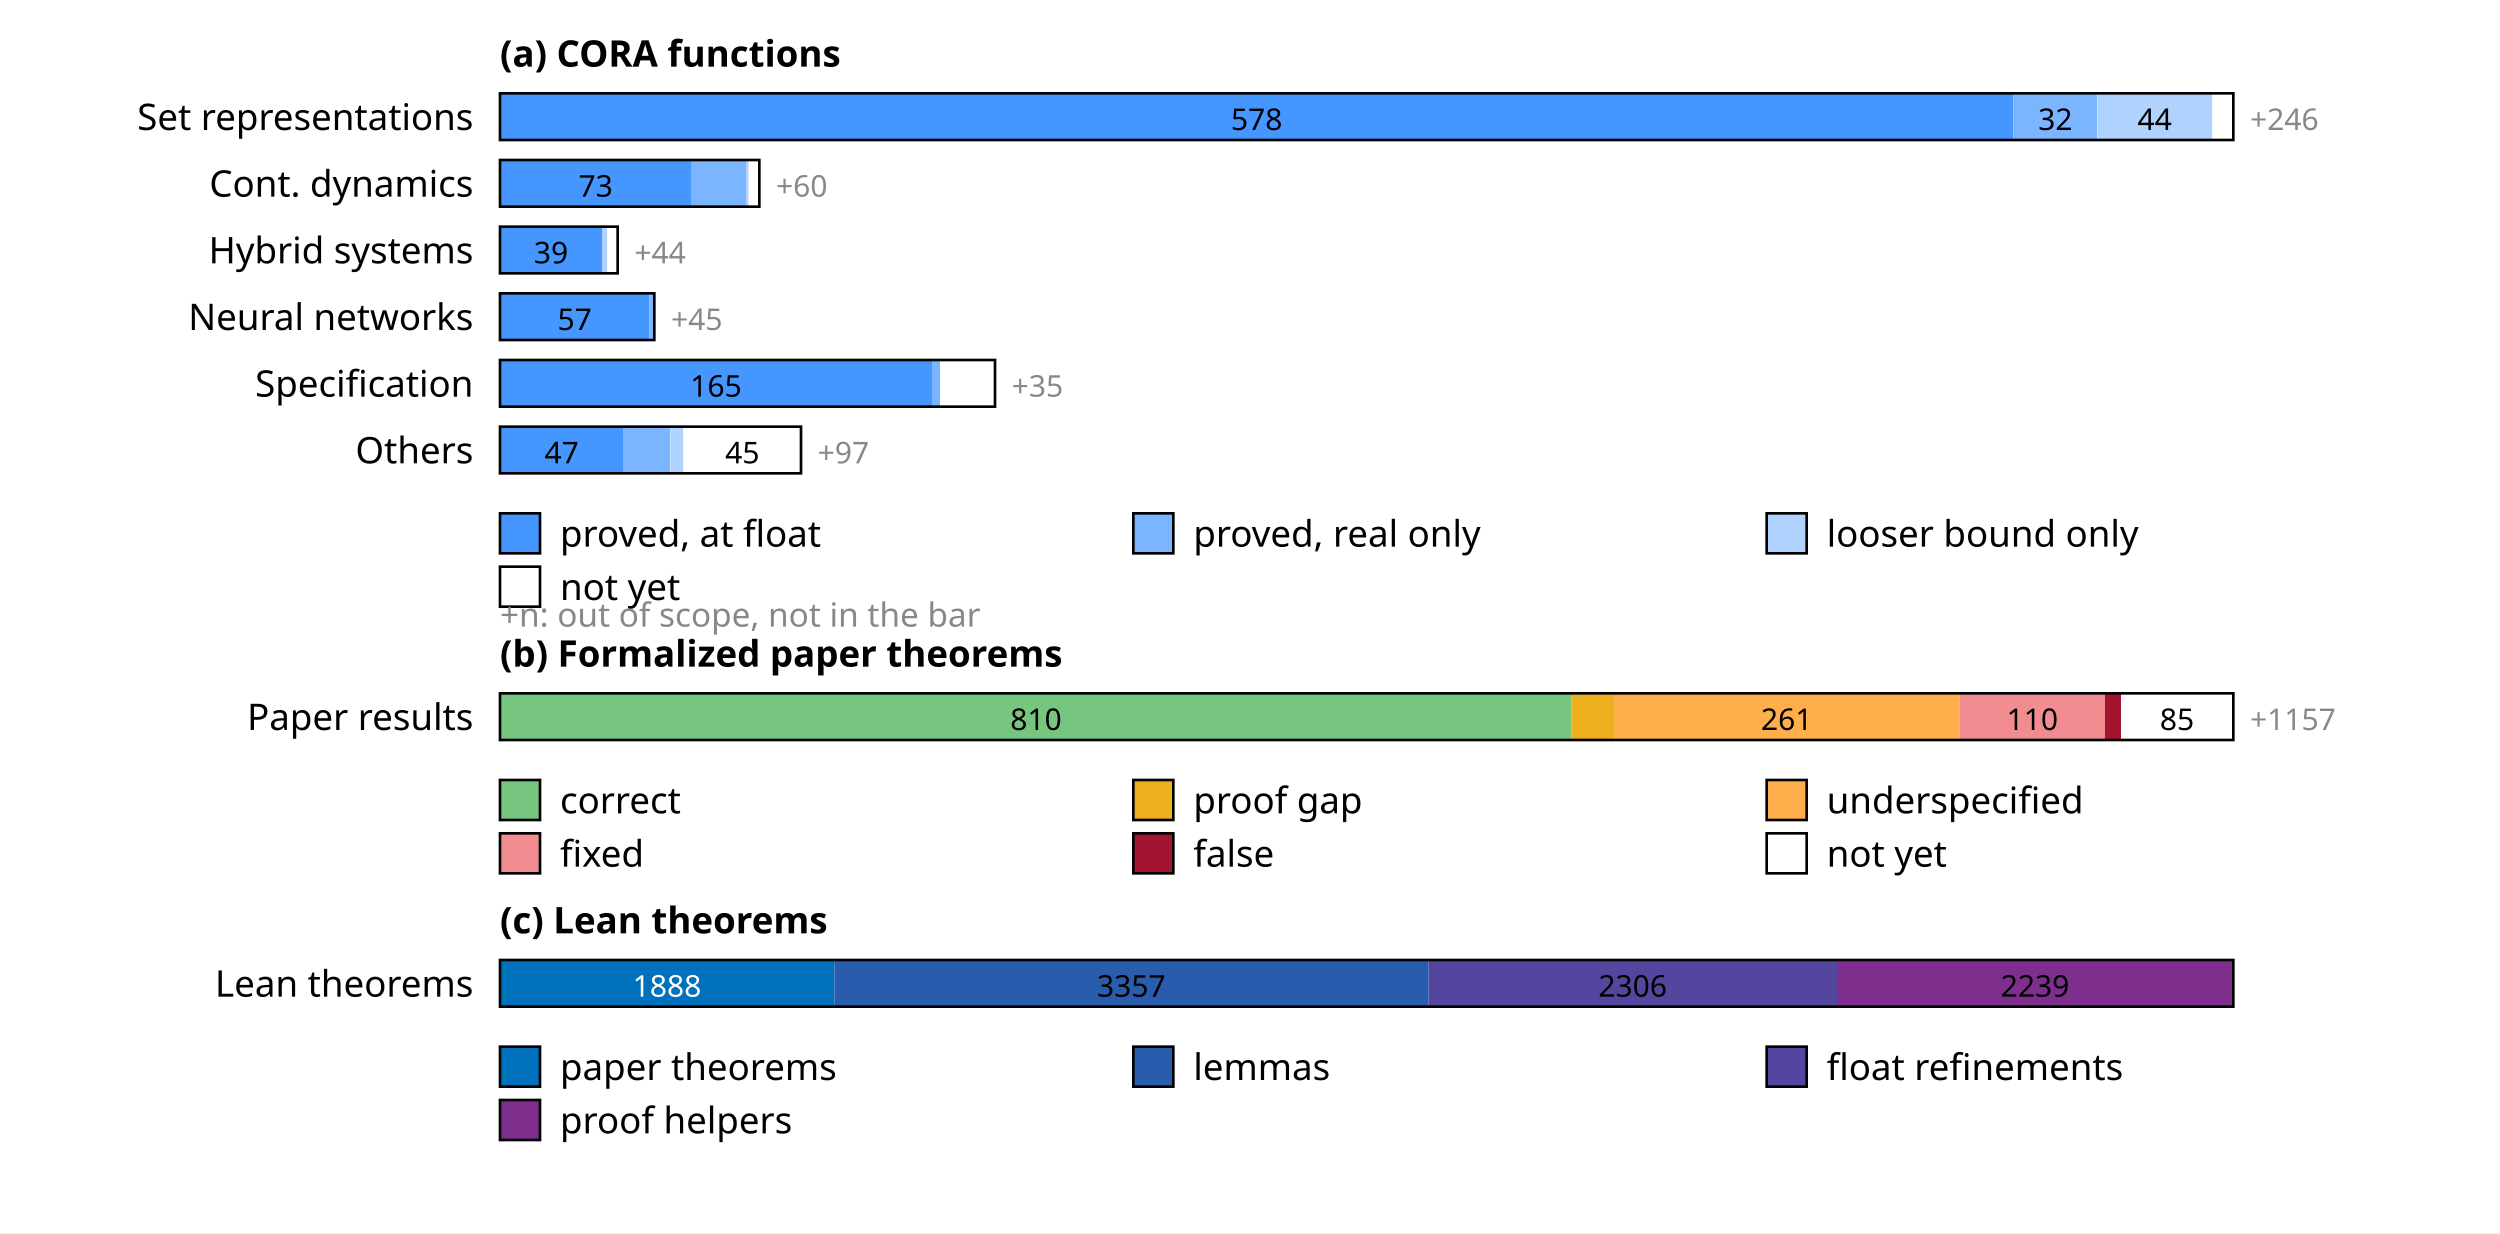
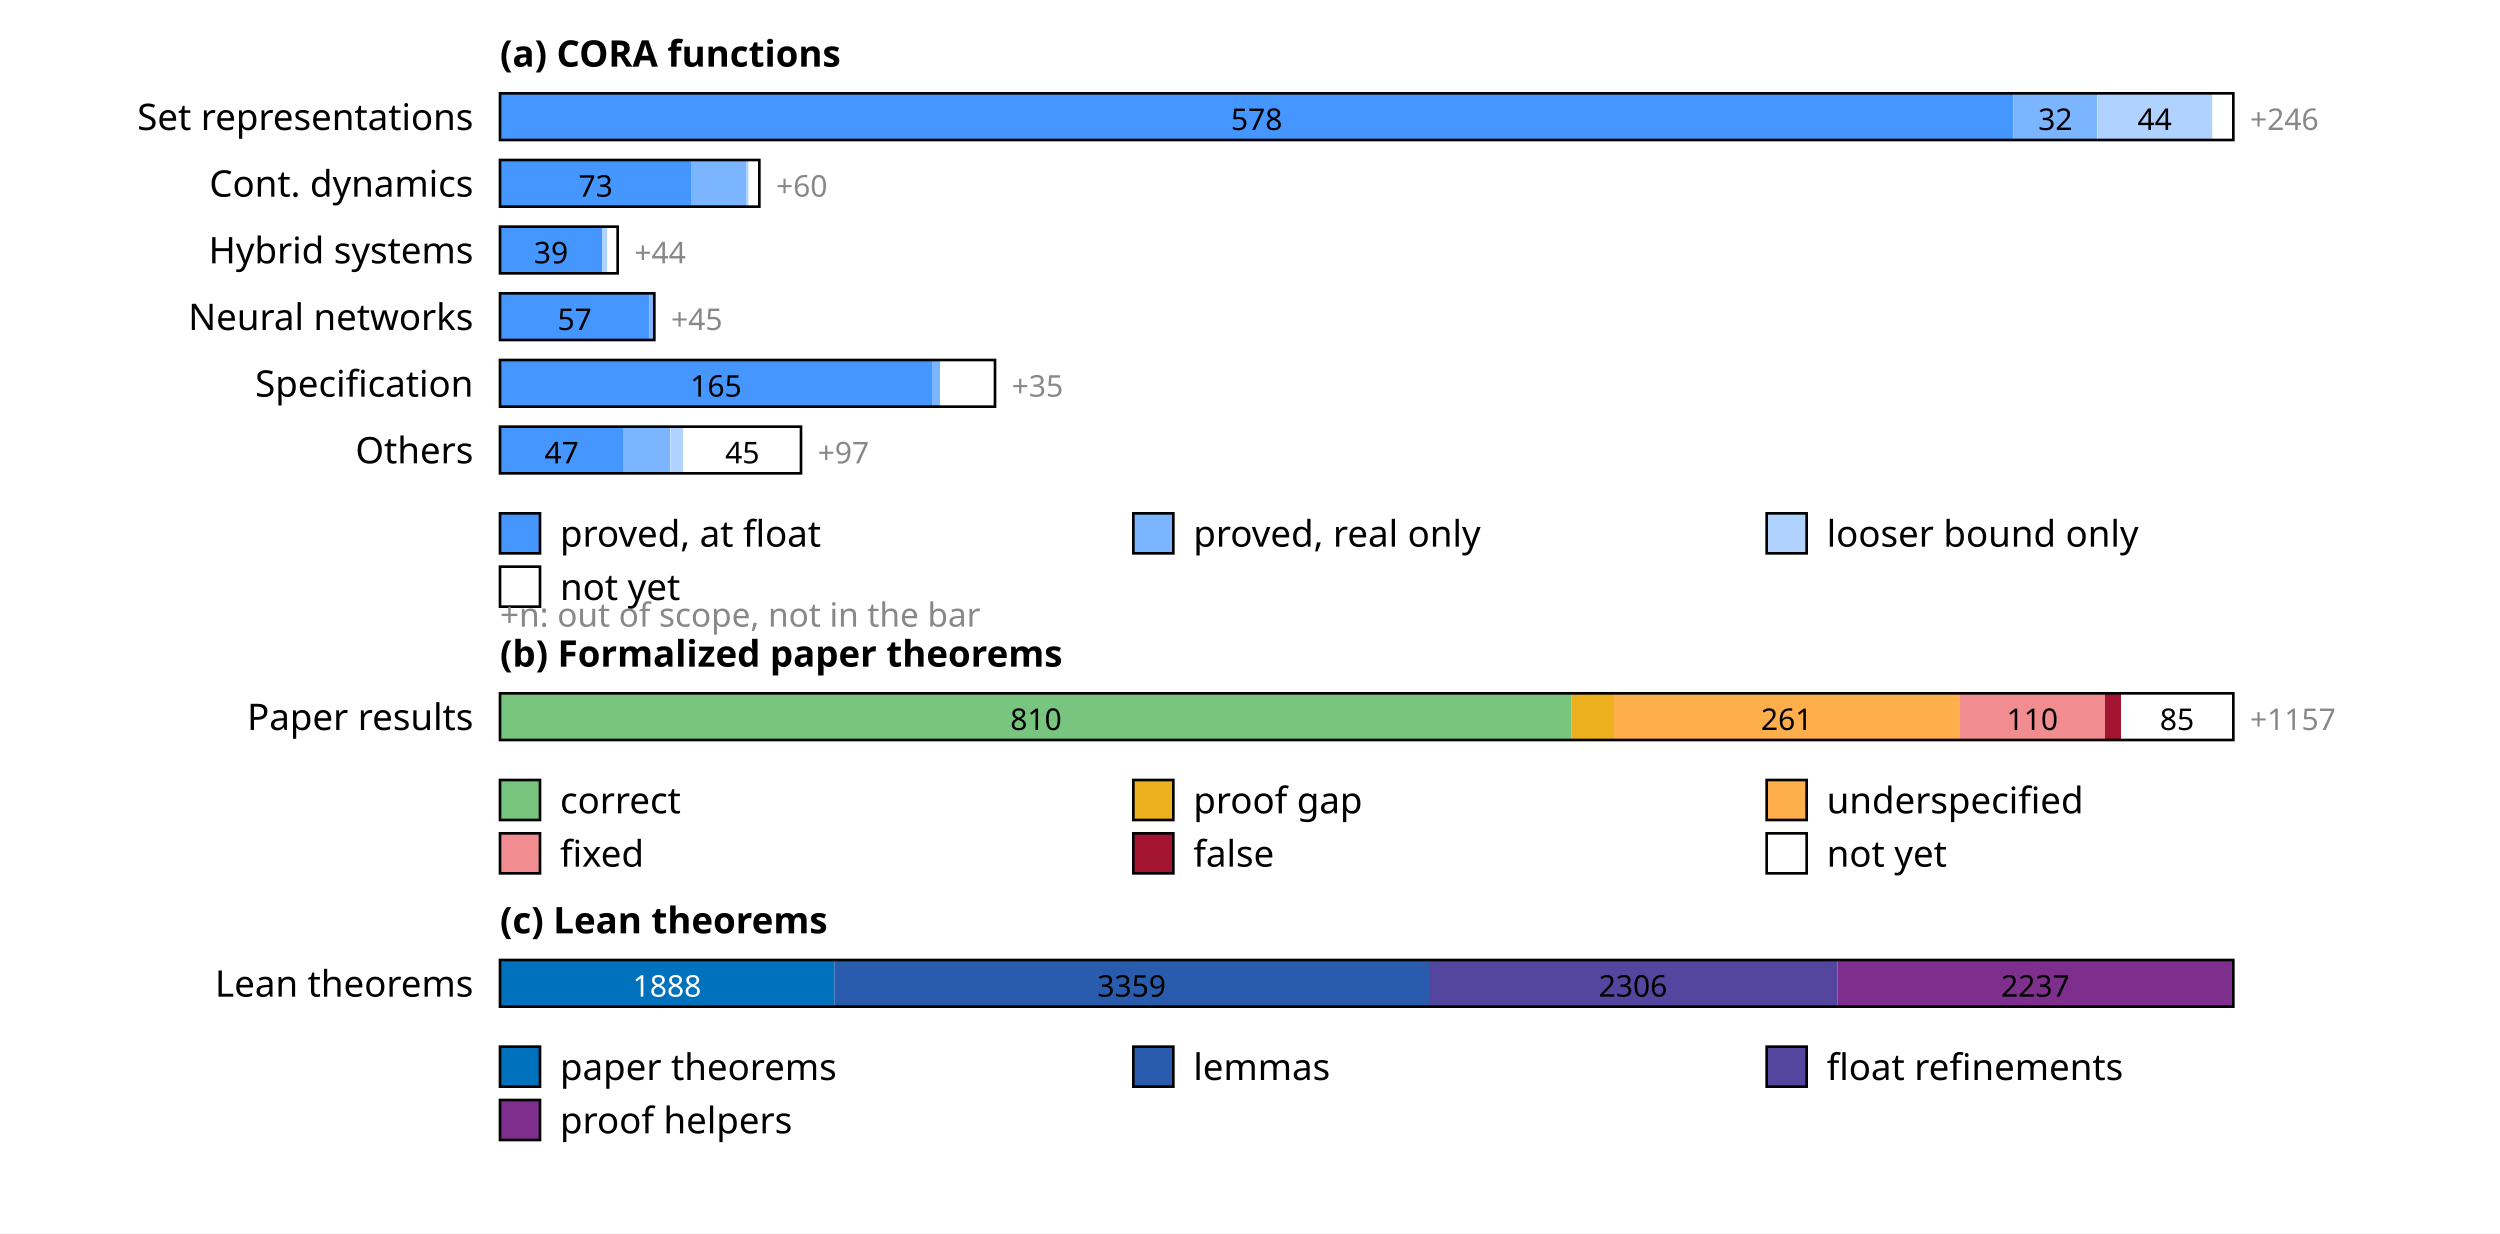
<svg xmlns="http://www.w3.org/2000/svg" width="750" height="370" font-family="sans-serif" font-size="11">
  <rect width="100%" height="100%" fill="white" />
  <text x="150" y="20" font-weight="bold">(a) CORA functions</text>
  <text x="142" y="39" text-anchor="end">Set representations</text>
  <rect x="150.0" y="28" width="454.0" height="14" fill="rgb(69,150,255)" />
  <text x="377.0" y="39" text-anchor="middle" font-size="9" fill="#000">578</text>
  <rect x="604.0" y="28" width="25.1" height="14" fill="rgb(123,180,255)" />
  <text x="616.6" y="39" text-anchor="middle" font-size="9" fill="#000">32</text>
  <rect x="629.2" y="28" width="34.6" height="14" fill="rgb(176,210,255)" />
  <text x="646.4" y="39" text-anchor="middle" font-size="9" fill="#000">44</text>
  <rect x="663.7" y="28" width="6.3" height="14" fill="rgb(255,255,255)" />
  <rect x="150" y="28" width="520.0" height="14" fill="none" stroke="#000" stroke-width="0.8" />
  <text x="675.0" y="39" font-size="9" fill="#888">+246</text>
  <text x="142" y="59" text-anchor="end">Cont. dynamics</text>
  <rect x="150.0" y="48" width="57.3" height="14" fill="rgb(69,150,255)" />
  <text x="178.7" y="59" text-anchor="middle" font-size="9" fill="#000">73</text>
  <rect x="207.3" y="48" width="16.5" height="14" fill="rgb(123,180,255)" />
  <rect x="223.8" y="48" width="0.8" height="14" fill="rgb(176,210,255)" />
  <rect x="224.6" y="48" width="3.1" height="14" fill="rgb(255,255,255)" />
  <rect x="150" y="48" width="77.8" height="14" fill="none" stroke="#000" stroke-width="0.8" />
  <text x="232.8" y="59" font-size="9" fill="#888">+60</text>
  <text x="142" y="79" text-anchor="end">Hybrid systems</text>
  <rect x="150.0" y="68" width="30.6" height="14" fill="rgb(69,150,255)" />
  <text x="165.3" y="79" text-anchor="middle" font-size="9" fill="#000">39</text>
  <rect x="180.6" y="68" width="1.6" height="14" fill="rgb(176,210,255)" />
  <rect x="182.2" y="68" width="3.1" height="14" fill="rgb(255,255,255)" />
  <rect x="150" y="68" width="35.3" height="14" fill="none" stroke="#000" stroke-width="0.8" />
  <text x="190.3" y="79" font-size="9" fill="#888">+44</text>
  <text x="142" y="99" text-anchor="end">Neural networks</text>
  <rect x="150.0" y="88" width="44.8" height="14" fill="rgb(69,150,255)" />
  <text x="172.4" y="99" text-anchor="middle" font-size="9" fill="#000">57</text>
  <rect x="194.8" y="88" width="1.6" height="14" fill="rgb(123,180,255)" />
  <rect x="150" y="88" width="46.3" height="14" fill="none" stroke="#000" stroke-width="0.8" />
  <text x="201.3" y="99" font-size="9" fill="#888">+45</text>
  <text x="142" y="119" text-anchor="end">Specification</text>
  <rect x="150.0" y="108" width="129.6" height="14" fill="rgb(69,150,255)" />
  <text x="214.8" y="119" text-anchor="middle" font-size="9" fill="#000">165</text>
  <rect x="279.6" y="108" width="2.4" height="14" fill="rgb(123,180,255)" />
  <rect x="282.0" y="108" width="16.5" height="14" fill="rgb(255,255,255)" />
  <rect x="150" y="108" width="148.5" height="14" fill="none" stroke="#000" stroke-width="0.8" />
  <text x="303.5" y="119" font-size="9" fill="#888">+35</text>
  <text x="142" y="139" text-anchor="end">Others</text>
  <rect x="150.0" y="128" width="36.9" height="14" fill="rgb(69,150,255)" />
  <text x="168.5" y="139" text-anchor="middle" font-size="9" fill="#000">47</text>
  <rect x="186.9" y="128" width="14.1" height="14" fill="rgb(123,180,255)" />
  <rect x="201.1" y="128" width="3.9" height="14" fill="rgb(176,210,255)" />
  <rect x="205.0" y="128" width="35.3" height="14" fill="rgb(255,255,255)" />
  <text x="222.7" y="139" text-anchor="middle" font-size="9" fill="#000">45</text>
  <rect x="150" y="128" width="90.3" height="14" fill="none" stroke="#000" stroke-width="0.8" />
  <text x="245.3" y="139" font-size="9" fill="#888">+97</text>
  <rect x="150" y="154" width="12" height="12" fill="rgb(69,150,255)" stroke="#000" stroke-width="0.8" />
  <text x="168" y="164">proved, at float</text>
  <rect x="340" y="154" width="12" height="12" fill="rgb(123,180,255)" stroke="#000" stroke-width="0.8" />
  <text x="358" y="164">proved, real only</text>
  <rect x="530" y="154" width="12" height="12" fill="rgb(176,210,255)" stroke="#000" stroke-width="0.8" />
  <text x="548" y="164">looser bound only</text>
  <rect x="150" y="170" width="12" height="12" fill="rgb(255,255,255)" stroke="#000" stroke-width="0.8" />
  <text x="168" y="180">not yet</text>
  <text x="150" y="188" font-size="10" fill="#888">+n: out of scope, not in the bar</text>
  <text x="150" y="200" font-weight="bold">(b) Formalized paper theorems</text>
  <text x="142" y="219" text-anchor="end">Paper results</text>
  <rect x="150.0" y="208" width="321.5" height="14" fill="rgb(120,197,127)" />
  <text x="310.8" y="219" text-anchor="middle" font-size="9" fill="#000">810</text>
  <rect x="471.5" y="208" width="12.7" height="14" fill="rgb(237,177,32)" />
  <rect x="484.2" y="208" width="103.6" height="14" fill="rgb(255,174,76)" />
  <text x="536.0" y="219" text-anchor="middle" font-size="9" fill="#000">261</text>
  <rect x="587.8" y="208" width="43.7" height="14" fill="rgb(241,141,145)" />
  <text x="609.7" y="219" text-anchor="middle" font-size="9" fill="#000">110</text>
  <rect x="631.5" y="208" width="4.8" height="14" fill="rgb(162,20,47)" />
  <rect x="636.3" y="208" width="33.7" height="14" fill="rgb(255,255,255)" />
  <text x="653.1" y="219" text-anchor="middle" font-size="9" fill="#000">85</text>
  <rect x="150" y="208" width="520.0" height="14" fill="none" stroke="#000" stroke-width="0.8" />
  <text x="675.0" y="219" font-size="9" fill="#888">+1157</text>
  <rect x="150" y="234" width="12" height="12" fill="rgb(120,197,127)" stroke="#000" stroke-width="0.8" />
  <text x="168" y="244">correct</text>
  <rect x="340" y="234" width="12" height="12" fill="rgb(237,177,32)" stroke="#000" stroke-width="0.8" />
  <text x="358" y="244">proof gap</text>
  <rect x="530" y="234" width="12" height="12" fill="rgb(255,174,76)" stroke="#000" stroke-width="0.8" />
  <text x="548" y="244">underspecified</text>
  <rect x="150" y="250" width="12" height="12" fill="rgb(241,141,145)" stroke="#000" stroke-width="0.8" />
  <text x="168" y="260">fixed</text>
  <rect x="340" y="250" width="12" height="12" fill="rgb(162,20,47)" stroke="#000" stroke-width="0.8" />
  <text x="358" y="260">false</text>
  <rect x="530" y="250" width="12" height="12" fill="rgb(255,255,255)" stroke="#000" stroke-width="0.8" />
  <text x="548" y="260">not yet</text>
  <text x="150" y="280" font-weight="bold">(c) Lean theorems</text>
  <text x="142" y="299" text-anchor="end">Lean theorems</text>
  <rect x="150.0" y="288" width="100.3" height="14" fill="rgb(0,114,189)" />
  <text x="200.1" y="299" text-anchor="middle" font-size="9" fill="#fff">1888</text>
-   <rect x="250.3" y="288" width="178.3" height="14" fill="rgb(42,92,173)" />
-   <text x="339.4" y="299" text-anchor="middle" font-size="9" fill="#000">3357</text>
-   <rect x="428.6" y="288" width="122.5" height="14" fill="rgb(84,69,158)" />
-   <text x="489.8" y="299" text-anchor="middle" font-size="9" fill="#000">2306</text>
-   <rect x="551.1" y="288" width="118.9" height="14" fill="rgb(126,47,142)" />
-   <text x="610.5" y="299" text-anchor="middle" font-size="9" fill="#000">2239</text>
+   <rect x="250.3" y="288" width="178.4" height="14" fill="rgb(42,92,173)" />
+   <text x="339.5" y="299" text-anchor="middle" font-size="9" fill="#000">3359</text>
+   <rect x="428.7" y="288" width="122.5" height="14" fill="rgb(84,69,158)" />
+   <text x="489.9" y="299" text-anchor="middle" font-size="9" fill="#000">2306</text>
+   <rect x="551.2" y="288" width="118.8" height="14" fill="rgb(126,47,142)" />
+   <text x="610.6" y="299" text-anchor="middle" font-size="9" fill="#000">2237</text>
  <rect x="150" y="288" width="520.0" height="14" fill="none" stroke="#000" stroke-width="0.8" />
  <rect x="150" y="314" width="12" height="12" fill="rgb(0,114,189)" stroke="#000" stroke-width="0.8" />
  <text x="168" y="324">paper theorems</text>
  <rect x="340" y="314" width="12" height="12" fill="rgb(42,92,173)" stroke="#000" stroke-width="0.8" />
  <text x="358" y="324">lemmas</text>
  <rect x="530" y="314" width="12" height="12" fill="rgb(84,69,158)" stroke="#000" stroke-width="0.8" />
  <text x="548" y="324">float refinements</text>
  <rect x="150" y="330" width="12" height="12" fill="rgb(126,47,142)" stroke="#000" stroke-width="0.8" />
  <text x="168" y="340">proof helpers</text>
</svg>
